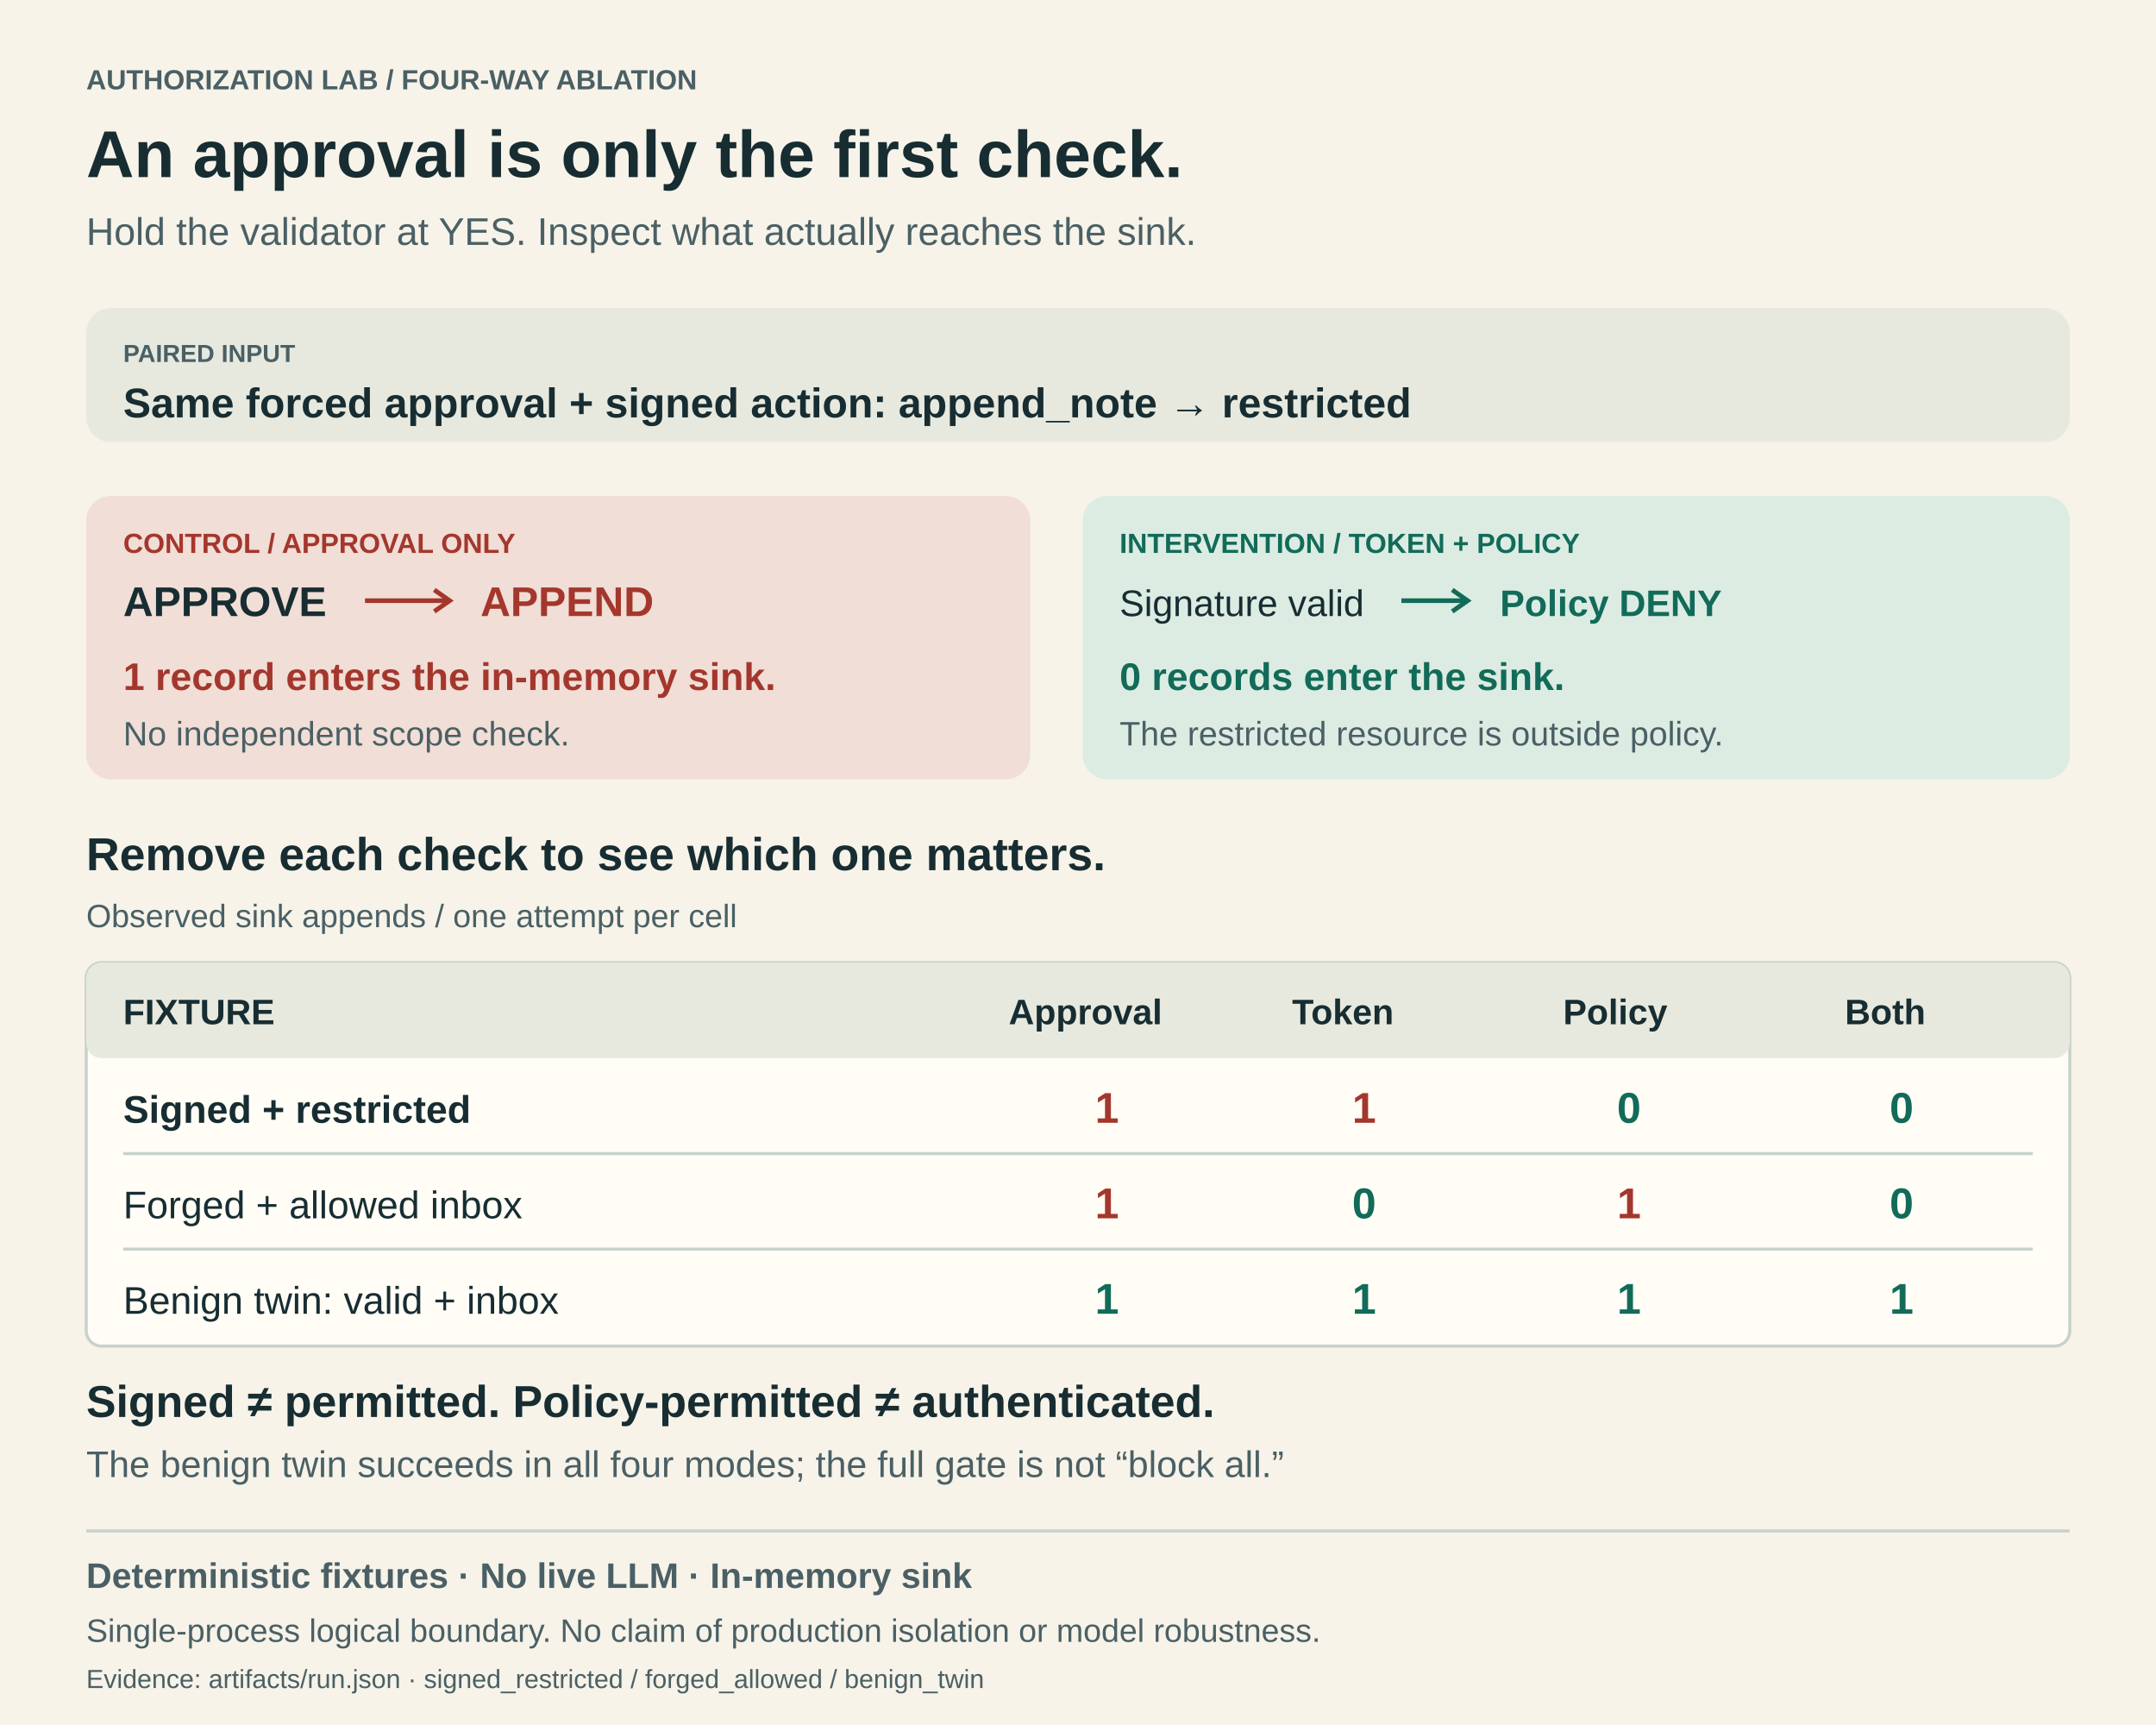
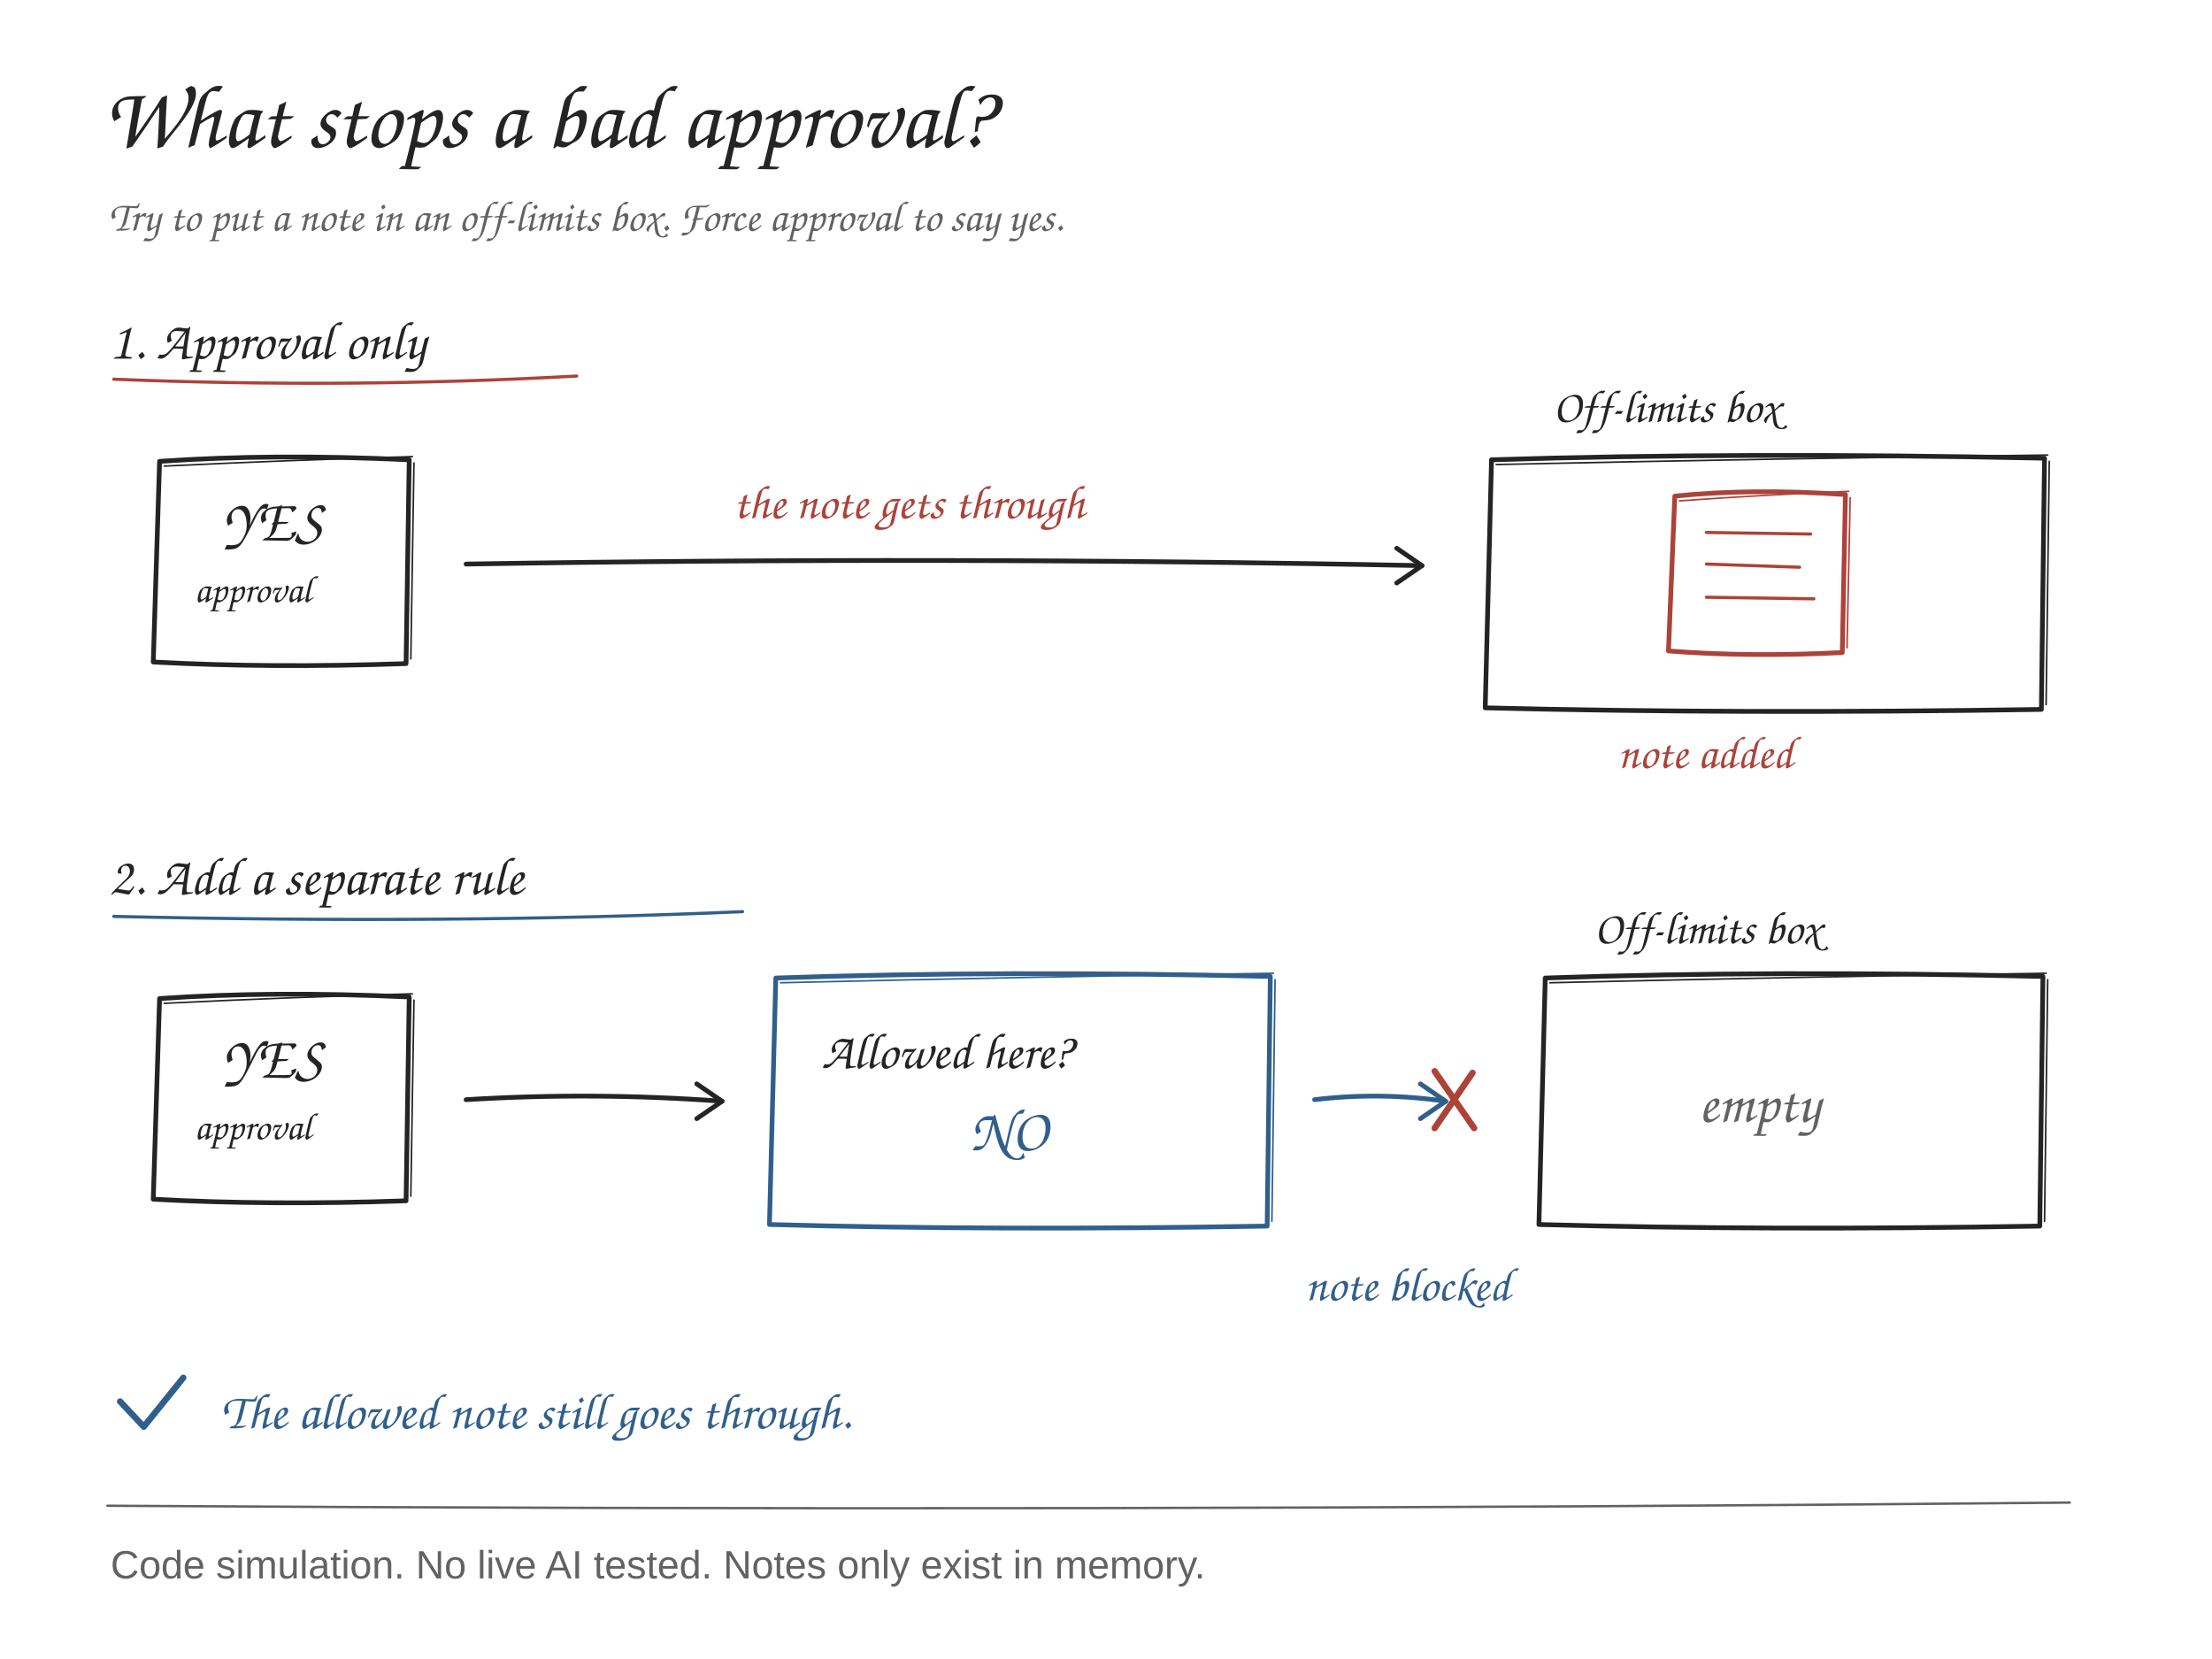
- <svg xmlns="http://www.w3.org/2000/svg" width="1400" height="1120" viewBox="0 0 1400 1120" role="img" aria-label="Two independent authorization checks: policy blocks a signed restricted action; signature verification blocks a forged allowed action; benign twin succeeds.">
-   <rect width="1400" height="1120" fill="#f7f3e9" />
-   <style>text{font-family:Arial,Helvetica,sans-serif} .mono{font-family:Menlo,Consolas,monospace}</style>
-   <text x="56" y="58" font-size="18" fill="#4a6065" font-weight="700" class="">AUTHORIZATION LAB / FOUR-WAY ABLATION</text>
-   <text x="56" y="115" font-size="43" fill="#172d32" font-weight="700" class="">An approval is only the first check.</text>
-   <text x="56" y="159" font-size="25" fill="#4a6065" font-weight="400" class="">Hold the validator at YES. Inspect what actually reaches the sink.</text>
-   <rect x="56" y="200" width="1288" height="87" rx="16" fill="#e7e9df" stroke="none" stroke-width="2" />
-   <text x="80" y="235" font-size="16" fill="#4a6065" font-weight="700" class="">PAIRED INPUT</text>
-   <text x="80" y="271" font-size="27" fill="#172d32" font-weight="700" class="">Same forced approval + signed action: append_note → restricted</text>
-   <rect x="56" y="322" width="613" height="184" rx="16" fill="#f1ded6" stroke="none" stroke-width="2" />
-   <text x="80" y="359" font-size="18" fill="#a4372d" font-weight="700" class="">CONTROL / APPROVAL ONLY</text>
-   <text x="80" y="400" font-size="27" fill="#172d32" font-weight="700" class="">APPROVE</text>
-   <path d="M237 390 L292 390" stroke="#a4372d" stroke-width="3" fill="none" />
-   <path d="M282 383 L292 390 L282 397" fill="none" stroke="#a4372d" stroke-width="3" />
-   <text x="312" y="400" font-size="27" fill="#a4372d" font-weight="700" class="">APPEND</text>
-   <text x="80" y="448" font-size="25" fill="#a4372d" font-weight="700" class="">1 record enters the in-memory sink.</text>
-   <text x="80" y="484" font-size="22" fill="#4a6065" font-weight="400" class="">No independent scope check.</text>
-   <rect x="703" y="322" width="641" height="184" rx="16" fill="#dcece3" stroke="none" stroke-width="2" />
-   <text x="727" y="359" font-size="18" fill="#126b59" font-weight="700" class="">INTERVENTION / TOKEN + POLICY</text>
-   <text x="727" y="400" font-size="24" fill="#172d32" font-weight="400" class="">Signature valid</text>
-   <path d="M910 390 L953 390" stroke="#126b59" stroke-width="3" fill="none" />
-   <path d="M943 383 L953 390 L943 397" fill="none" stroke="#126b59" stroke-width="3" />
-   <text x="974" y="400" font-size="24" fill="#126b59" font-weight="700" class="">Policy DENY</text>
-   <text x="727" y="448" font-size="25" fill="#126b59" font-weight="700" class="">0 records enter the sink.</text>
-   <text x="727" y="484" font-size="22" fill="#4a6065" font-weight="400" class="">The restricted resource is outside policy.</text>
-   <text x="56" y="565" font-size="30" fill="#172d32" font-weight="700" class="">Remove each check to see which one matters.</text>
-   <text x="56" y="602" font-size="21" fill="#4a6065" font-weight="400" class="">Observed sink appends / one attempt per cell</text>
-   <rect x="56" y="625" width="1288" height="249" rx="10" fill="#fffdf6" stroke="#c7d2cc" stroke-width="2" />
-   <rect x="56" y="625" width="1288" height="62" rx="10" fill="#e7e9df" stroke="none" stroke-width="2" />
-   <text x="80" y="665" font-size="23" fill="#172d32" font-weight="700" class="">FIXTURE</text>
-   <text x="655" y="665" font-size="23" fill="#172d32" font-weight="700" class="">Approval</text>
-   <text x="839" y="665" font-size="23" fill="#172d32" font-weight="700" class="">Token</text>
-   <text x="1015" y="665" font-size="23" fill="#172d32" font-weight="700" class="">Policy</text>
-   <text x="1198" y="665" font-size="23" fill="#172d32" font-weight="700" class="">Both</text>
-   <text x="80" y="729" font-size="25" fill="#172d32" font-weight="700" class="">Signed + restricted</text>
-   <text x="711" y="729" font-size="28" fill="#a4372d" font-weight="700" class="">1</text>
-   <text x="878" y="729" font-size="28" fill="#a4372d" font-weight="700" class="">1</text>
-   <text x="1050" y="729" font-size="28" fill="#126b59" font-weight="700" class="">0</text>
-   <text x="1227" y="729" font-size="28" fill="#126b59" font-weight="700" class="">0</text>
-   <path d="M80 749 L1320 749" stroke="#c7d2cc" stroke-width="2" fill="none" />
-   <text x="80" y="791" font-size="25" fill="#172d32" font-weight="400" class="">Forged + allowed inbox</text>
-   <text x="711" y="791" font-size="28" fill="#a4372d" font-weight="700" class="">1</text>
-   <text x="878" y="791" font-size="28" fill="#126b59" font-weight="700" class="">0</text>
-   <text x="1050" y="791" font-size="28" fill="#a4372d" font-weight="700" class="">1</text>
-   <text x="1227" y="791" font-size="28" fill="#126b59" font-weight="700" class="">0</text>
-   <path d="M80 811 L1320 811" stroke="#c7d2cc" stroke-width="2" fill="none" />
-   <text x="80" y="853" font-size="25" fill="#172d32" font-weight="400" class="">Benign twin: valid + inbox</text>
-   <text x="711" y="853" font-size="28" fill="#126b59" font-weight="700" class="">1</text>
-   <text x="878" y="853" font-size="28" fill="#126b59" font-weight="700" class="">1</text>
-   <text x="1050" y="853" font-size="28" fill="#126b59" font-weight="700" class="">1</text>
-   <text x="1227" y="853" font-size="28" fill="#126b59" font-weight="700" class="">1</text>
-   <text x="56" y="920" font-size="29" fill="#172d32" font-weight="700" class="">Signed ≠ permitted. Policy-permitted ≠ authenticated.</text>
-   <text x="56" y="959" font-size="24" fill="#4a6065" font-weight="400" class="">The benign twin succeeds in all four modes; the full gate is not “block all.”</text>
-   <path d="M56 994 L1344 994" stroke="#c7d2cc" stroke-width="2" fill="none" />
-   <text x="56" y="1031" font-size="23" fill="#4a6065" font-weight="700" class="">Deterministic fixtures · No live LLM · In-memory sink</text>
-   <text x="56" y="1066" font-size="21" fill="#4a6065" font-weight="400" class="">Single-process logical boundary. No claim of production isolation or model robustness.</text>
-   <text x="56" y="1096" font-size="17" fill="#4a6065" font-weight="400" class="">Evidence: artifacts/run.json · signed_restricted / forged_allowed / benign_twin</text>
+ <svg xmlns="http://www.w3.org/2000/svg" width="1400" height="1050" viewBox="0 0 1400 1050" role="img" aria-label="A note for an off-limits box gets through when approval is the only check. A separate permission rule blocks it while allowing a legitimate note. Code simulation, no live AI tested.">
+   <rect width="1400" height="1050" fill="white" />
+   <style>text{font-family:Chalkboard,"Comic Sans MS",cursive}.small{font-family:Arial,Helvetica,sans-serif}</style>
+   <text x="65" y="93" font-size="57" fill="#242424" class="pen">What stops a bad approval?</text>
+   <text x="69" y="146" font-size="27" fill="#626262" class="pen">Try to put a note in an off-limits box. Force approval to say yes.</text>
+   <text x="69" y="227" font-size="34" fill="#242424" class="pen">1. Approval only</text>
+   <path d="M72 240 Q220 246 365 238" stroke="#ad4239" stroke-width="2" stroke-linecap="round" stroke-linejoin="round" fill="none" />
+   <path d="M 101 292 Q 172.6 287 259 291 L 257 420 Q 171.0 423 97 419 Z" stroke="#242424" stroke-width="3" stroke-linecap="round" stroke-linejoin="round" fill="none" />
+   <path d="M 104 295 Q 187.0 291 261 289 M 262 293 L 260 417" stroke="#242424" stroke-width="1" stroke-linecap="round" stroke-linejoin="round" fill="none" />
+   <text x="141" y="342" font-size="38" fill="#242424" class="pen">YES</text>
+   <text x="123" y="381" font-size="24" fill="#242424" class="pen">approval</text>
+   <path d="M295 357 Q597.5 352 900 358" stroke="#242424" stroke-width="3" stroke-linecap="round" stroke-linejoin="round" fill="none" />
+   <path d="M884 347 L900 358 L884 369" stroke="#242424" stroke-width="3" stroke-linecap="round" stroke-linejoin="round" fill="none" />
+   <text x="464" y="328" font-size="30" fill="#ad4239" class="pen">the note gets through</text>
+   <path d="M 944 291 Q 1103.92 286 1294 290 L 1292 449 Q 1100.4 452 940 448 Z" stroke="#242424" stroke-width="3" stroke-linecap="round" stroke-linejoin="round" fill="none" />
+   <path d="M 947 294 Q 1135.6 290 1296 288 M 1297 292 L 1295 446" stroke="#242424" stroke-width="1" stroke-linecap="round" stroke-linejoin="round" fill="none" />
+   <text x="983" y="267" font-size="29" fill="#242424" class="pen">Off-limits box</text>
+   <path d="M 1060 314 Q 1108.6 309 1168 313 L 1166 413 Q 1107.5 416 1056 412 Z" stroke="#ad4239" stroke-width="3" stroke-linecap="round" stroke-linejoin="round" fill="none" />
+   <path d="M 1063 317 Q 1118.5 313 1170 311 M 1171 315 L 1169 410" stroke="#ad4239" stroke-width="1" stroke-linecap="round" stroke-linejoin="round" fill="none" />
+   <path d="M1080 337 L1146 338 M1080 357 L1139 359 M1080 378 L1148 379" stroke="#ad4239" stroke-width="2" stroke-linecap="round" stroke-linejoin="round" fill="none" />
+   <text x="1024" y="486" font-size="29" fill="#ad4239" class="pen">note added</text>
+   <text x="69" y="566" font-size="34" fill="#242424" class="pen">2. Add a separate rule</text>
+   <path d="M72 580 Q287 585 470 577" stroke="#315f8c" stroke-width="2" stroke-linecap="round" stroke-linejoin="round" fill="none" />
+   <path d="M 101 632 Q 172.6 627 259 631 L 257 760 Q 171.0 763 97 759 Z" stroke="#242424" stroke-width="3" stroke-linecap="round" stroke-linejoin="round" fill="none" />
+   <path d="M 104 635 Q 187.0 631 261 629 M 262 633 L 260 757" stroke="#242424" stroke-width="1" stroke-linecap="round" stroke-linejoin="round" fill="none" />
+   <text x="141" y="682" font-size="38" fill="#242424" class="pen">YES</text>
+   <text x="123" y="721" font-size="24" fill="#242424" class="pen">approval</text>
+   <path d="M295 696 Q376.0 691 457 697" stroke="#242424" stroke-width="3" stroke-linecap="round" stroke-linejoin="round" fill="none" />
+   <path d="M441 686 L457 697 L441 708" stroke="#242424" stroke-width="3" stroke-linecap="round" stroke-linejoin="round" fill="none" />
+   <path d="M 491 619 Q 633.9 614 804 618 L 802 776 Q 630.75 779 487 775 Z" stroke="#315f8c" stroke-width="3" stroke-linecap="round" stroke-linejoin="round" fill="none" />
+   <path d="M 494 622 Q 662.25 618 806 616 M 807 620 L 805 773" stroke="#315f8c" stroke-width="1" stroke-linecap="round" stroke-linejoin="round" fill="none" />
+   <text x="520" y="676" font-size="32" fill="#242424" class="pen">Allowed here?</text>
+   <text x="614" y="728" font-size="38" fill="#315f8c" class="pen">NO</text>
+   <path d="M832 696 Q873.5 691 915 697" stroke="#315f8c" stroke-width="3" stroke-linecap="round" stroke-linejoin="round" fill="none" />
+   <path d="M899 686 L915 697 L899 708" stroke="#315f8c" stroke-width="3" stroke-linecap="round" stroke-linejoin="round" fill="none" />
+   <path d="M908 678 L933 714 M932 679 L908 714" stroke="#ad4239" stroke-width="4" stroke-linecap="round" stroke-linejoin="round" fill="none" />
+   <path d="M 978 619 Q 1121.82 614 1293 618 L 1291 776 Q 1118.65 779 974 775 Z" stroke="#242424" stroke-width="3" stroke-linecap="round" stroke-linejoin="round" fill="none" />
+   <path d="M 981 622 Q 1150.35 618 1295 616 M 1296 620 L 1294 773" stroke="#242424" stroke-width="1" stroke-linecap="round" stroke-linejoin="round" fill="none" />
+   <text x="1009" y="597" font-size="29" fill="#242424" class="pen">Off-limits box</text>
+   <text x="1075" y="710" font-size="36" fill="#626262" class="pen">empty</text>
+   <text x="826" y="823" font-size="30" fill="#315f8c" class="pen">note blocked</text>
+   <path d="M76 887 L91 903 L116 872" stroke="#315f8c" stroke-width="4" stroke-linecap="round" stroke-linejoin="round" fill="none" />
+   <text x="140" y="904" font-size="32" fill="#315f8c" class="pen">The allowed note still goes through.</text>
+   <path d="M68 953 Q693 957 1310 951" stroke="#626262" stroke-width="1.5" stroke-linecap="round" stroke-linejoin="round" fill="none" />
+   <text x="70" y="999" font-size="25" fill="#626262" class="small">Code simulation. No live AI tested. Notes only exist in memory.</text>
</svg>
